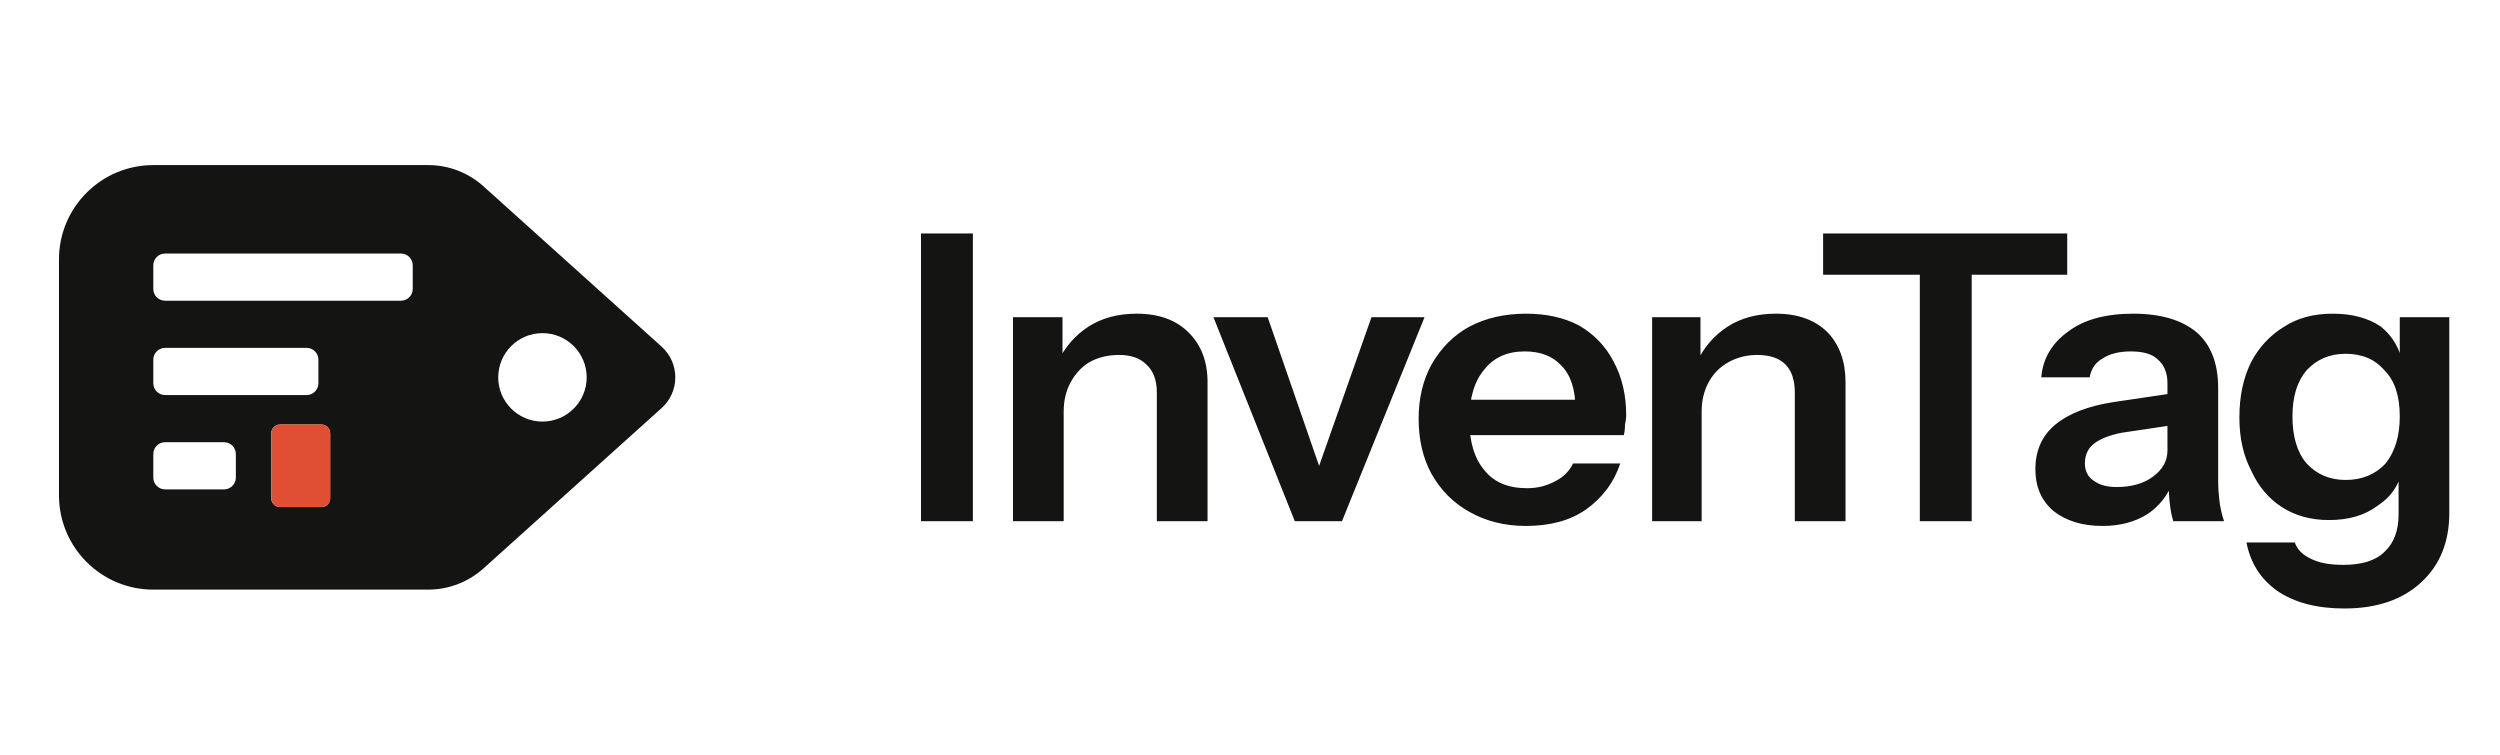
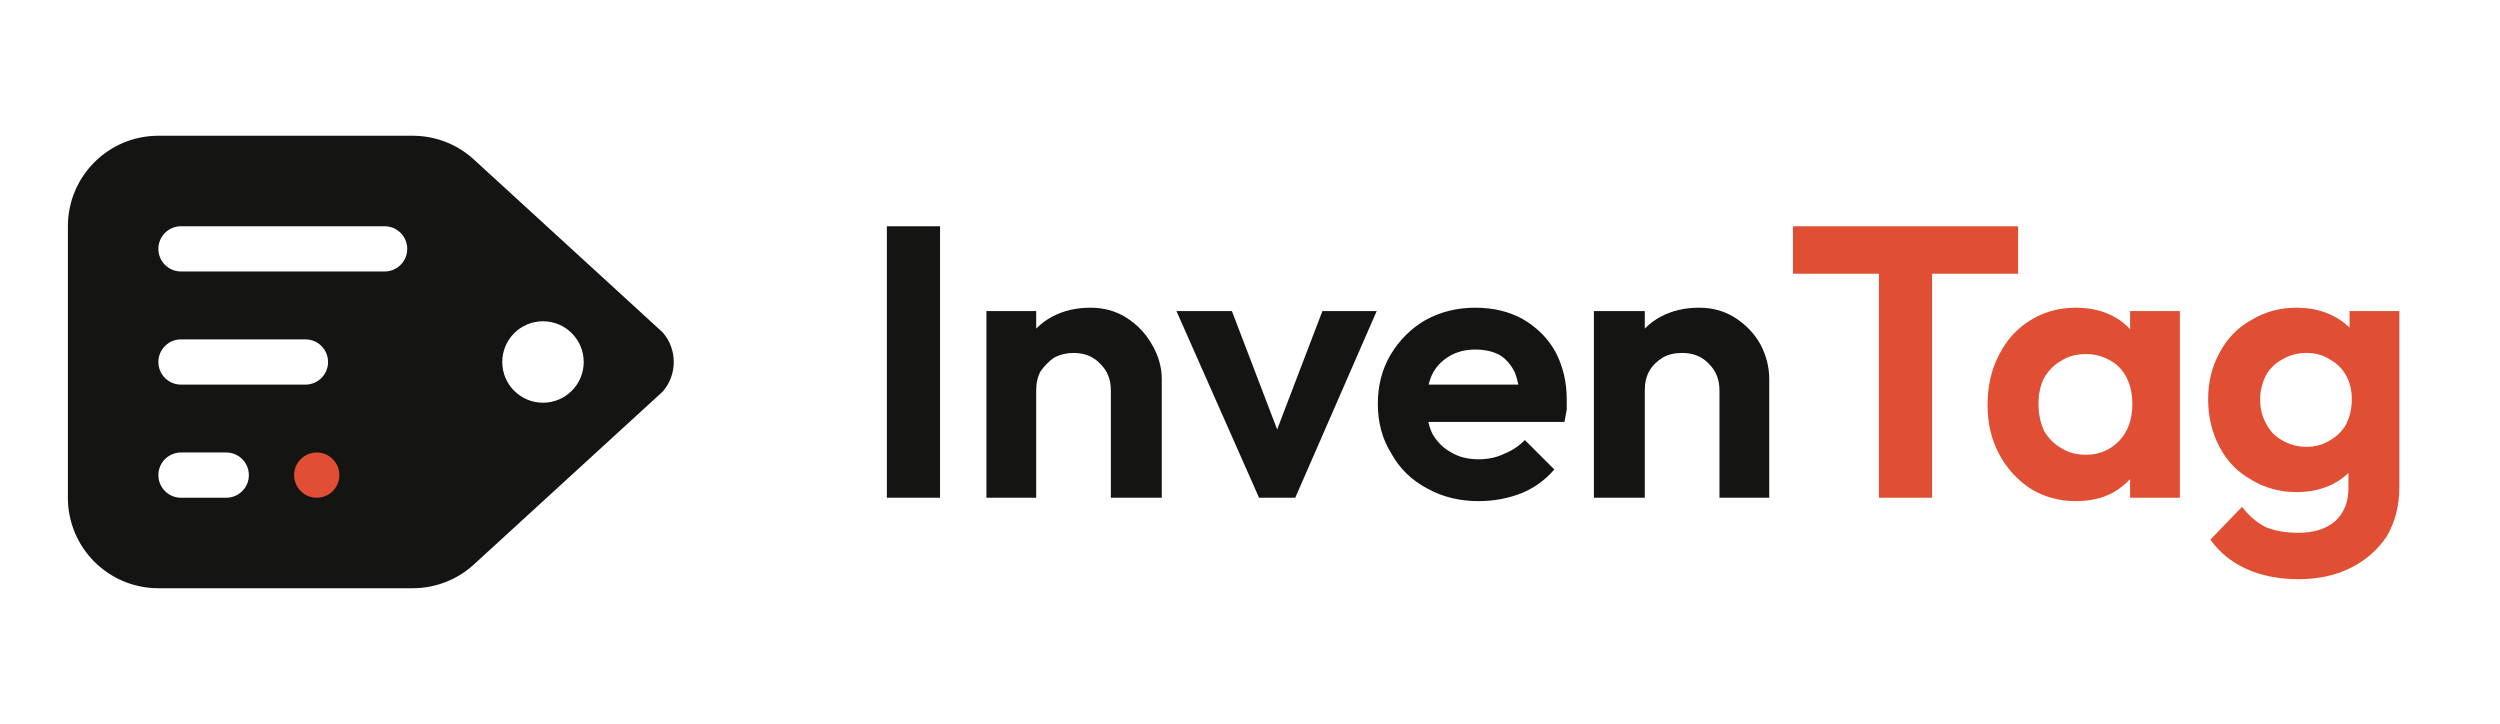
- <svg xmlns="http://www.w3.org/2000/svg" viewBox="0 0 212 64" width="212" height="64" role="img" aria-label="InvenTag">
-   <path fill="#141413" fill-rule="evenodd" d="M13 14L36.31 14A7 7 0 0 1 41 15.8L56.11 29.4A3.5 3.5 0 0 1 56.11 34.6L41 48.2A7 7 0 0 1 36.31 50L13 50A8 8 0 0 1 5 42L5 22A8 8 0 0 1 13 14ZM14 21.5L34 21.5A1 1 0 0 1 35 22.5L35 24.5A1 1 0 0 1 34 25.5L14 25.5A1 1 0 0 1 13 24.5L13 22.5A1 1 0 0 1 14 21.5ZM14 29.5L26 29.5A1 1 0 0 1 27 30.5L27 32.5A1 1 0 0 1 26 33.5L14 33.5A1 1 0 0 1 13 32.5L13 30.5A1 1 0 0 1 14 29.5ZM14 37.5L19 37.5A1 1 0 0 1 20 38.5L20 40.5A1 1 0 0 1 19 41.5L14 41.5A1 1 0 0 1 13 40.5L13 38.5A1 1 0 0 1 14 37.5ZM23.75 36L27.25 36A0.75 0.75 0 0 1 28 36.75L28 42.25A0.75 0.75 0 0 1 27.25 43L23.75 43A0.75 0.75 0 0 1 23 42.25L23 36.75A0.75 0.75 0 0 1 23.75 36ZM49.75 32A3.75 3.75 0 1 0 42.25 32A3.75 3.75 0 1 0 49.75 32Z" />
-   <path fill="#E04F33" d="M23.75 36L27.25 36A0.75 0.75 0 0 1 28 36.75L28 42.25A0.75 0.75 0 0 1 27.25 43L23.75 43A0.75 0.75 0 0 1 23 42.25L23 36.75A0.75 0.75 0 0 1 23.75 36Z" />
-   <path fill="#141413" d="M78.1 44.2V19.8H82.5V44.2ZM85.9 44.2V26.9H90.1V31H90.2V44.2ZM98.1 44.2V33.3Q98.1 31.7 97.2 30.9Q96.4 30.1 94.9 30.1Q93.5 30.1 92.4 30.7Q91.4 31.3 90.8 32.4Q90.2 33.5 90.2 34.9L89.7 30.7Q90.6 28.8 92.3 27.7Q94 26.6 96.4 26.6Q99.2 26.6 100.8 28.2Q102.4 29.8 102.4 32.4V44.2ZM109.8 44.2 102.9 26.9H107.5L113 42.8H110.7L116.3 26.9H120.8L113.8 44.2ZM129.4 44.6Q126.7 44.6 124.6 43.4Q122.6 42.3 121.4 40.2Q120.3 38.2 120.3 35.5Q120.3 32.9 121.4 30.9Q122.6 28.8 124.6 27.7Q126.7 26.6 129.4 26.6Q132 26.6 133.9 27.6Q135.8 28.7 136.8 30.6Q137.9 32.6 137.9 35.2Q137.9 35.6 137.8 36Q137.8 36.5 137.7 36.9H123V33.9H134.4L133.6 34.7Q133.6 32.2 132.4 31Q131.3 29.8 129.3 29.8Q127.1 29.8 125.9 31.3Q124.6 32.8 124.6 35.6Q124.6 38.4 125.9 39.9Q127.1 41.4 129.5 41.4Q130.8 41.4 131.9 40.8Q132.9 40.3 133.4 39.3H137.4Q136.6 41.7 134.5 43.2Q132.5 44.6 129.4 44.6ZM140.1 44.2V26.9H144.2V31H144.3V44.2ZM152.2 44.2V33.3Q152.2 31.7 151.4 30.9Q150.6 30.1 149 30.1Q147.7 30.1 146.6 30.7Q145.5 31.3 144.9 32.4Q144.3 33.5 144.3 34.9L143.9 30.7Q144.8 28.8 146.5 27.7Q148.2 26.6 150.6 26.6Q153.4 26.6 155 28.2Q156.5 29.8 156.5 32.4V44.2ZM162.8 44.2V23.3H154.6V19.8H175.3V23.3H167.2V44.2ZM184.3 44.2Q184.1 43.6 184 42.7Q183.9 41.9 183.9 40.8H183.8V32.5Q183.8 31.2 183 30.5Q182.3 29.8 180.7 29.8Q179.2 29.8 178.3 30.4Q177.4 30.9 177.2 32H173.1Q173.3 29.6 175.4 28.1Q177.4 26.6 180.9 26.6Q184.4 26.6 186.3 28.2Q188.1 29.8 188.1 32.9V40.8Q188.1 41.6 188.2 42.4Q188.3 43.3 188.6 44.2ZM178.3 44.6Q175.7 44.6 174.1 43.3Q172.6 42 172.6 39.8Q172.6 37.4 174.3 36Q176 34.6 179.2 34.1L184.6 33.3V36L179.9 36.7Q178.4 37 177.6 37.6Q176.8 38.2 176.8 39.3Q176.8 40.3 177.6 40.8Q178.3 41.3 179.5 41.3Q181.4 41.3 182.6 40.4Q183.8 39.5 183.8 38.2L184.3 40.8Q183.6 42.6 182.1 43.6Q180.5 44.6 178.3 44.6ZM198.8 51.6Q195.3 51.6 193.1 50.1Q191 48.6 190.5 46H194.6Q194.9 46.9 196 47.4Q197 47.9 198.7 47.9Q201.1 47.9 202.2 46.8Q203.4 45.7 203.4 43.6V39.8L203.7 39.9Q203.3 41.8 201.6 42.9Q200 44.1 197.5 44.1Q195.2 44.1 193.5 43Q191.8 41.9 190.9 39.9Q189.9 38 189.9 35.4Q189.9 32.7 190.9 30.7Q191.9 28.8 193.7 27.7Q195.4 26.6 197.8 26.6Q200.3 26.6 201.9 27.7Q203.4 28.9 203.8 31L203.5 31V26.9H207.7V43.5Q207.7 47.2 205.3 49.4Q202.9 51.6 198.8 51.6ZM198.9 40.7Q201 40.7 202.3 39.3Q203.5 37.8 203.5 35.3Q203.5 32.7 202.2 31.4Q201 30 198.9 30Q196.9 30 195.6 31.4Q194.4 32.8 194.4 35.3Q194.4 37.9 195.6 39.3Q196.9 40.7 198.9 40.7Z" />
+ <svg xmlns="http://www.w3.org/2000/svg" viewBox="0 0 221 64" width="221" height="64" role="img" aria-label="InvenTag">
+   <path fill="#141413" fill-rule="evenodd" d="M14 12H36.5A8 8 0 0 1 42 14.2L58.6 29.4A4 4 0 0 1 58.6 34.6L42 49.8A8 8 0 0 1 36.5 52H14A8 8 0 0 1 6 44V20A8 8 0 0 1 14 12ZM16 20L34 20A2 2 0 0 1 36 22L36 22A2 2 0 0 1 34 24L16 24A2 2 0 0 1 14 22L14 22A2 2 0 0 1 16 20ZM16 30L27 30A2 2 0 0 1 29 32L29 32A2 2 0 0 1 27 34L16 34A2 2 0 0 1 14 32L14 32A2 2 0 0 1 16 30ZM16 40L20 40A2 2 0 0 1 22 42L22 42A2 2 0 0 1 20 44L16 44A2 2 0 0 1 14 42L14 42A2 2 0 0 1 16 40ZM51.6 32A3.6 3.6 0 1 0 44.4 32A3.6 3.6 0 1 0 51.6 32Z" />
+   <path fill="#E04F33" d="M28 40L28 40A2 2 0 0 1 30 42L30 42A2 2 0 0 1 28 44L28 44A2 2 0 0 1 26 42L26 42A2 2 0 0 1 28 40Z" />
+   <path fill="#141413" d="M78.4 44V20H83.1V44ZM98.2 44V34.5Q98.2 33.1 97.3 32.2Q96.4 31.2 94.9 31.2Q94 31.2 93.2 31.6Q92.5 32.1 92 32.8Q91.6 33.5 91.6 34.5L89.9 33.6Q89.9 31.7 90.7 30.3Q91.5 28.8 93 28Q94.5 27.2 96.4 27.2Q98.2 27.2 99.6 28.1Q101 29 101.8 30.4Q102.7 31.9 102.7 33.5V44ZM87.2 44V27.5H91.6V44ZM111.3 44 104 27.5H108.9L114.1 41.1H111.7L116.9 27.5H121.7L114.5 44ZM130.7 44.3Q128.2 44.3 126.2 43.2Q124.1 42.1 123 40.1Q121.8 38.2 121.8 35.7Q121.8 33.3 122.9 31.4Q124.1 29.4 126 28.3Q128 27.2 130.4 27.2Q132.8 27.2 134.6 28.2Q136.5 29.3 137.5 31.1Q138.5 33 138.5 35.3Q138.5 35.8 138.5 36.2Q138.4 36.7 138.3 37.3L124.5 37.3V34L136.2 34L134.4 35.3Q134.3 33.9 133.9 32.9Q133.4 31.9 132.6 31.4Q131.7 30.9 130.4 30.9Q129.1 30.9 128.1 31.5Q127.1 32.1 126.6 33.1Q126.1 34.2 126.1 35.7Q126.1 37.2 126.6 38.3Q127.2 39.4 128.3 40Q129.3 40.6 130.7 40.6Q132 40.6 133 40.1Q134 39.7 134.8 38.9L137.4 41.5Q136.2 42.9 134.5 43.6Q132.7 44.3 130.7 44.3ZM152 44V34.5Q152 33.1 151.1 32.2Q150.2 31.2 148.7 31.2Q147.7 31.2 147 31.6Q146.2 32.1 145.8 32.8Q145.4 33.5 145.4 34.5L143.7 33.6Q143.7 31.7 144.5 30.3Q145.3 28.8 146.8 28Q148.3 27.2 150.2 27.2Q152 27.2 153.4 28.1Q154.8 29 155.6 30.4Q156.4 31.9 156.4 33.5V44ZM140.9 44V27.5H145.4V44Z" />
+   <path fill="#E04F33" d="M166.1 44V20.6H170.8V44ZM158.5 24.2V20H178.4V24.2ZM183.5 44.3Q181.3 44.3 179.5 43.2Q177.7 42 176.7 40.1Q175.7 38.2 175.7 35.8Q175.7 33.3 176.7 31.4Q177.7 29.4 179.5 28.3Q181.3 27.2 183.5 27.2Q185.3 27.2 186.7 27.9Q188.1 28.6 188.9 29.9Q189.8 31.2 189.8 32.8V38.7Q189.8 40.3 188.9 41.6Q188.1 42.8 186.7 43.6Q185.3 44.3 183.5 44.3ZM184.4 40.2Q186.2 40.2 187.4 38.9Q188.5 37.7 188.5 35.7Q188.5 34.4 188 33.4Q187.5 32.4 186.6 31.9Q185.6 31.3 184.4 31.3Q183.1 31.3 182.2 31.9Q181.3 32.4 180.7 33.4Q180.2 34.4 180.2 35.7Q180.2 37 180.7 38.1Q181.3 39.1 182.2 39.6Q183.1 40.2 184.4 40.2ZM188.3 44V39.5L189 35.5L188.3 31.6V27.5H192.7V44ZM203.2 51.2Q200.6 51.2 198.6 50.3Q196.6 49.4 195.4 47.7L198.2 44.8Q199.1 46 200.3 46.6Q201.5 47.1 203.2 47.1Q205.2 47.1 206.4 46.1Q207.6 45 207.6 43.2V39.1L208.4 35.5L207.7 31.8V27.5H212.1V43.1Q212.1 45.5 211 47.4Q209.8 49.2 207.8 50.2Q205.8 51.2 203.2 51.2ZM203 43.5Q200.8 43.5 199 42.4Q197.2 41.4 196.2 39.5Q195.2 37.6 195.2 35.3Q195.2 33 196.2 31.2Q197.2 29.3 199 28.3Q200.8 27.2 203 27.2Q204.8 27.2 206.2 27.9Q207.6 28.6 208.5 29.9Q209.3 31.1 209.3 32.8V37.9Q209.3 39.6 208.4 40.8Q207.6 42.1 206.2 42.8Q204.8 43.5 203 43.5ZM203.9 39.5Q205.1 39.5 206 38.9Q206.9 38.4 207.4 37.5Q207.9 36.5 207.9 35.3Q207.9 34.1 207.4 33.2Q206.9 32.3 206 31.8Q205.1 31.2 203.9 31.2Q202.7 31.2 201.7 31.8Q200.8 32.3 200.3 33.2Q199.8 34.2 199.8 35.3Q199.8 36.5 200.3 37.4Q200.8 38.4 201.7 38.9Q202.7 39.5 203.9 39.5Z" />
</svg>
